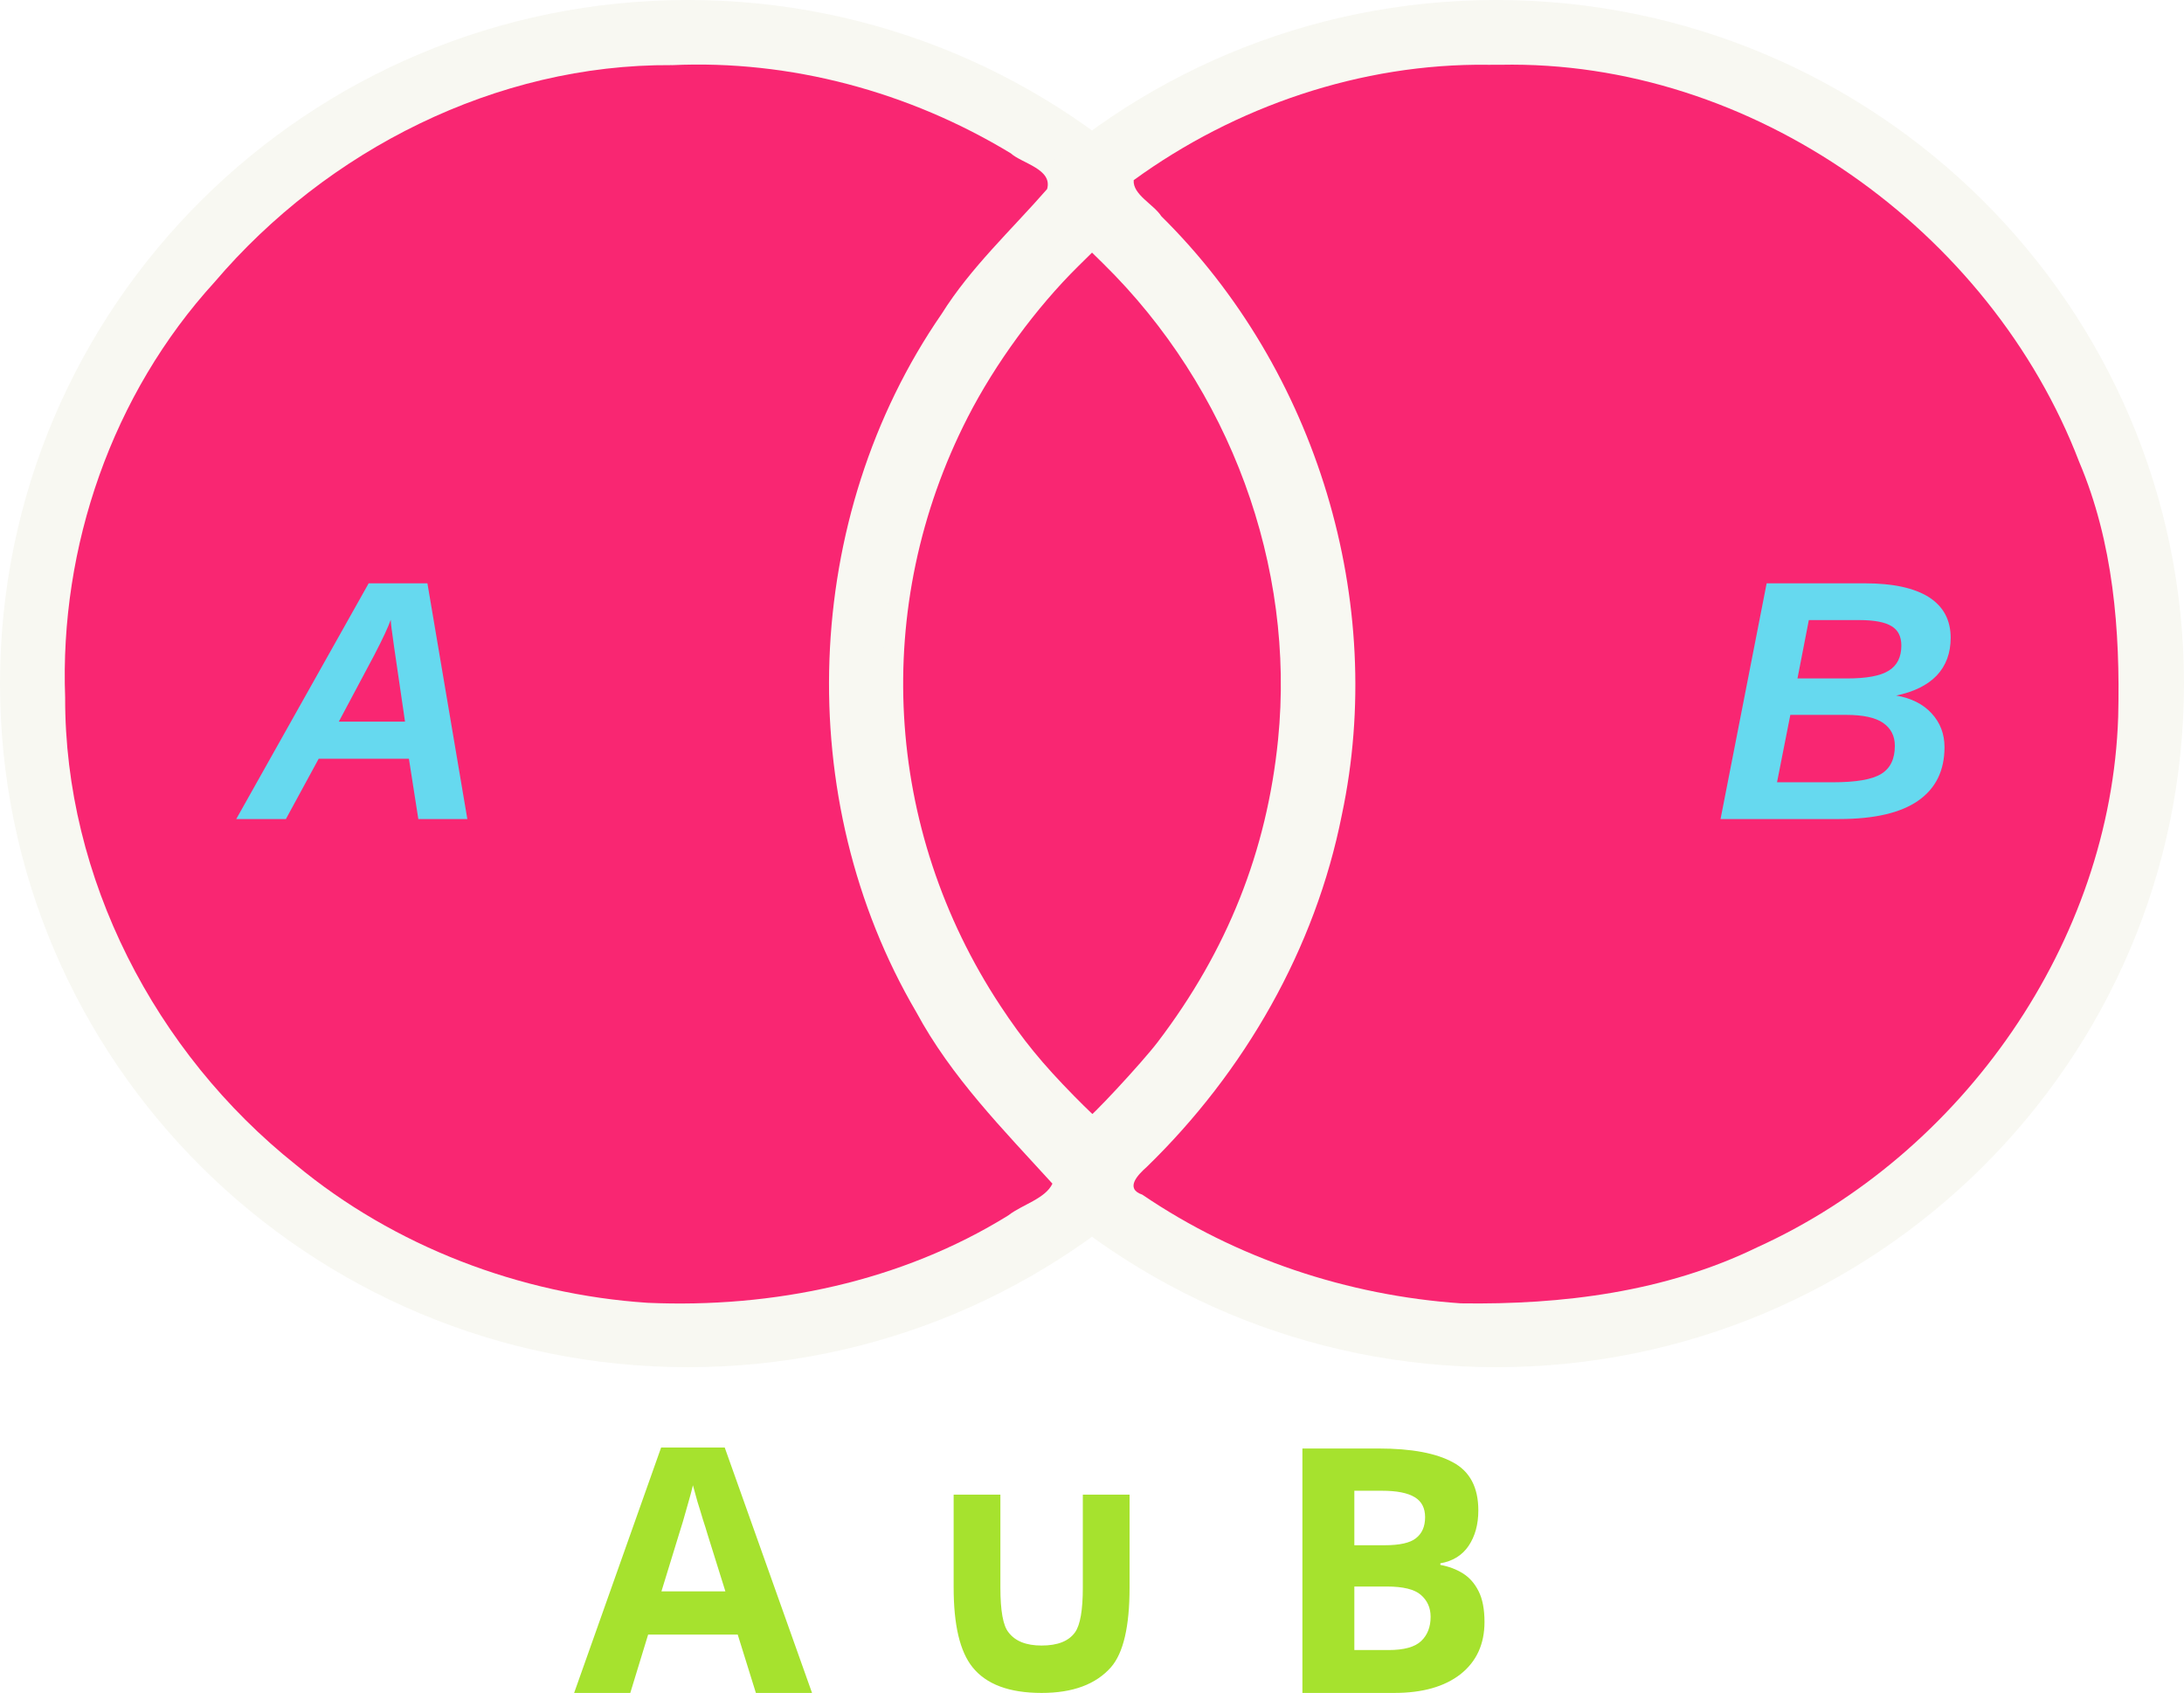
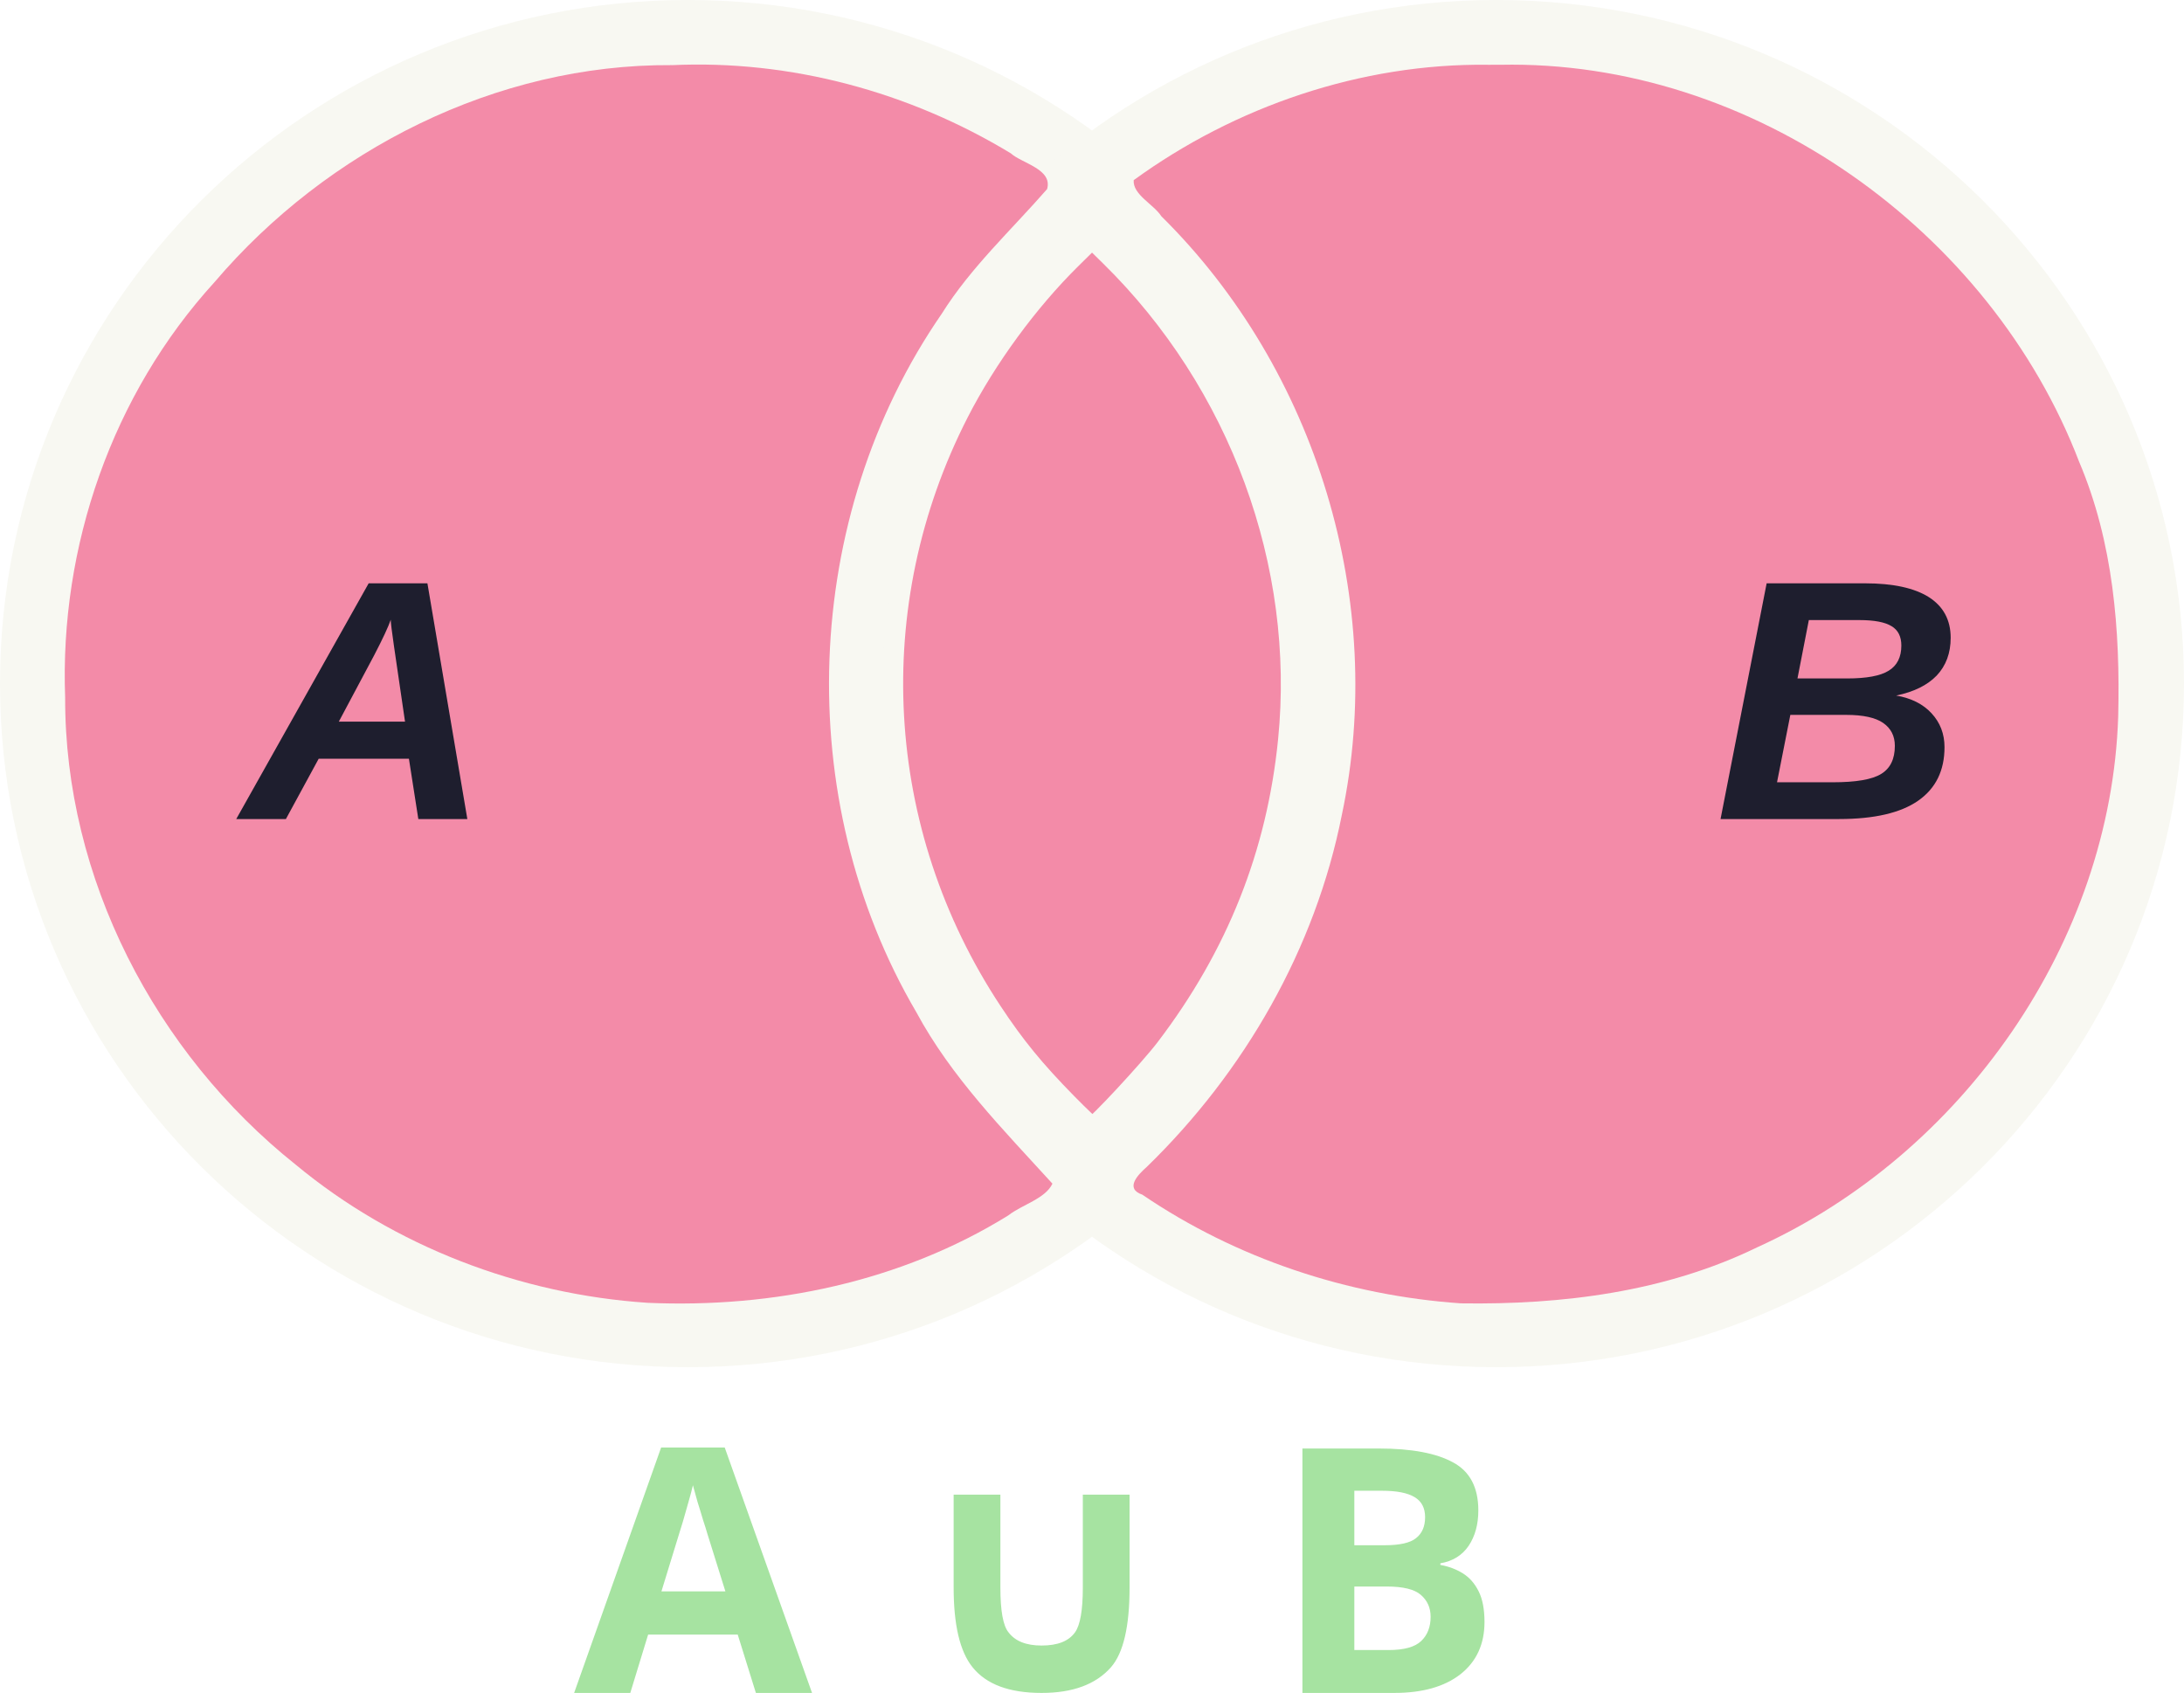
<svg xmlns="http://www.w3.org/2000/svg" width="105.478mm" height="81.764mm" viewBox="0 0 105.478 81.764" version="1.1" id="svg8">
  <defs id="defs2" />
  <g id="layer1" transform="translate(-267.4454,-16.12859)">
    <ellipse style="fill:none;stroke:#f8f8f2;stroke-width:4;stroke-linecap:round;stroke-linejoin:round;stroke-miterlimit:4;stroke-dasharray:none;stroke-dashoffset:0" id="path833" cx="300.664" cy="49.144" rx="31.218" ry="31.016" />
    <ellipse style="fill:none;stroke:#f8f8f2;stroke-width:4;stroke-linecap:round;stroke-linejoin:round;stroke-miterlimit:4;stroke-dasharray:none;stroke-dashoffset:0" id="circle835" cx="339.705" cy="49.144" rx="31.218" ry="31.016" />
-     <path style="opacity:1;fill:#f92672;stroke:none;stroke-width:4;stroke-linecap:round;stroke-linejoin:round;stroke-miterlimit:4;stroke-dasharray:none;stroke-dashoffset:0" d="m 299.885,19.274 c -8.469,-0.057 -16.647,4.101 -22.073,10.474 -4.948,5.419 -7.492,12.779 -7.22,20.067 -0.027,8.714 4.339,17.147 11.139,22.567 4.753,3.943 10.829,6.259 16.989,6.668 6.061,0.266 12.246,-1.012 17.428,-4.225 0.655,-0.515 1.777,-0.796 2.126,-1.529 -2.375,-2.608 -4.886,-5.147 -6.575,-8.284 -6.036,-10.283 -5.558,-23.9 1.226,-33.726 1.407,-2.247 3.371,-4.053 5.092,-6.027 0.274,-0.967 -1.224,-1.242 -1.754,-1.725 -4.89,-2.966 -10.64,-4.527 -16.378,-4.258 z" id="path843" />
-     <path style="opacity:1;fill:#f92672;stroke:none;stroke-width:4;stroke-linecap:round;stroke-linejoin:round;stroke-miterlimit:4;stroke-dasharray:none;stroke-dashoffset:0" d="m 339.294,19.257 c -6.105,-0.073 -12.19,2.005 -17.096,5.573 -0.051,0.702 0.968,1.167 1.335,1.742 7.513,7.421 10.9,18.637 8.718,28.913 -1.281,6.462 -4.696,12.41 -9.426,17.006 -0.417,0.369 -1.078,1.04 -0.209,1.337 4.535,3.084 9.912,4.871 15.382,5.248 4.898,0.073 9.885,-0.547 14.329,-2.714 9.917,-4.507 17.066,-14.742 17.418,-25.619 0.102,-4.17 -0.233,-8.416 -1.882,-12.301 -4.281,-11.179 -15.807,-19.434 -27.953,-19.185 -0.206,-0.003 -0.411,6.56e-4 -0.617,0.001 z" id="path847" />
-     <text xml:space="preserve" style="font-style:italic;font-variant:normal;font-weight:bold;font-stretch:normal;font-size:16.598px;line-height:1.25;font-family:Arial;-inkscape-font-specification:'Arial, Bold Italic';font-variant-ligatures:normal;font-variant-caps:normal;font-variant-numeric:normal;font-variant-east-asian:normal;letter-spacing:0px;word-spacing:0px;fill:#66d9ef;fill-opacity:1;stroke:none;stroke-width:0.265;" x="278.294" y="55.864" id="text851" transform="scale(1.003258,0.9967528)">
-       <tspan id="tspan849" x="278.294" y="55.864" style="font-style:italic;font-variant:normal;font-weight:bold;font-stretch:normal;font-size:16.598px;font-family:Arial;-inkscape-font-specification:'Arial, Bold Italic';font-variant-ligatures:normal;font-variant-caps:normal;font-variant-numeric:normal;font-variant-east-asian:normal;fill:#66d9ef;stroke-width:0.265;">A</tspan>
+     <path style="opacity:1;fill:#f38ba8;stroke:none;stroke-width:4;stroke-linecap:round;stroke-linejoin:round;stroke-miterlimit:4;stroke-dasharray:none;stroke-dashoffset:0" d="m 299.885,19.274 c -8.469,-0.057 -16.647,4.101 -22.073,10.474 -4.948,5.419 -7.492,12.779 -7.22,20.067 -0.027,8.714 4.339,17.147 11.139,22.567 4.753,3.943 10.829,6.259 16.989,6.668 6.061,0.266 12.246,-1.012 17.428,-4.225 0.655,-0.515 1.777,-0.796 2.126,-1.529 -2.375,-2.608 -4.886,-5.147 -6.575,-8.284 -6.036,-10.283 -5.558,-23.9 1.226,-33.726 1.407,-2.247 3.371,-4.053 5.092,-6.027 0.274,-0.967 -1.224,-1.242 -1.754,-1.725 -4.89,-2.966 -10.64,-4.527 -16.378,-4.258 z" id="path843" />
+     <path style="opacity:1;fill:#f38ba8;stroke:none;stroke-width:4;stroke-linecap:round;stroke-linejoin:round;stroke-miterlimit:4;stroke-dasharray:none;stroke-dashoffset:0" d="m 339.294,19.257 c -6.105,-0.073 -12.19,2.005 -17.096,5.573 -0.051,0.702 0.968,1.167 1.335,1.742 7.513,7.421 10.9,18.637 8.718,28.913 -1.281,6.462 -4.696,12.41 -9.426,17.006 -0.417,0.369 -1.078,1.04 -0.209,1.337 4.535,3.084 9.912,4.871 15.382,5.248 4.898,0.073 9.885,-0.547 14.329,-2.714 9.917,-4.507 17.066,-14.742 17.418,-25.619 0.102,-4.17 -0.233,-8.416 -1.882,-12.301 -4.281,-11.179 -15.807,-19.434 -27.953,-19.185 -0.206,-0.003 -0.411,6.56e-4 -0.617,0.001 z" id="path847" />
+     <text xml:space="preserve" style="font-style:italic;font-variant:normal;font-weight:bold;font-stretch:normal;font-size:16.598px;line-height:1.25;font-family:Arial;-inkscape-font-specification:'Arial, Bold Italic';font-variant-ligatures:normal;font-variant-caps:normal;font-variant-numeric:normal;font-variant-east-asian:normal;letter-spacing:0px;word-spacing:0px;fill:#1e1e2e;fill-opacity:1;stroke:none;stroke-width:0.265" x="278.294" y="55.864" id="text851" transform="scale(1.003258,0.9967528)">
+       <tspan id="tspan849" x="278.294" y="55.864" style="font-style:italic;font-variant:normal;font-weight:bold;font-stretch:normal;font-size:16.598px;font-family:Arial;-inkscape-font-specification:'Arial, Bold Italic';font-variant-ligatures:normal;font-variant-caps:normal;font-variant-numeric:normal;font-variant-east-asian:normal;fill:#1e1e2e;stroke-width:0.265">A</tspan>
    </text>
-     <text xml:space="preserve" style="font-style:italic;font-variant:normal;font-weight:bold;font-stretch:normal;font-size:16.598px;line-height:1.25;font-family:Arial;-inkscape-font-specification:'Arial, Bold Italic';font-variant-ligatures:normal;font-variant-caps:normal;font-variant-numeric:normal;font-variant-east-asian:normal;letter-spacing:0px;word-spacing:0px;fill:#66d9ef;fill-opacity:1;stroke:none;stroke-width:0.265;" x="349.105" y="55.864" id="text855" transform="scale(1.003258,0.9967528)">
-       <tspan id="tspan853" x="349.105" y="55.864" style="font-style:italic;font-variant:normal;font-weight:bold;font-stretch:normal;font-size:16.598px;font-family:Arial;-inkscape-font-specification:'Arial, Bold Italic';font-variant-ligatures:normal;font-variant-caps:normal;font-variant-numeric:normal;font-variant-east-asian:normal;fill:#66d9ef;stroke-width:0.265;">B</tspan>
+     <text xml:space="preserve" style="font-style:italic;font-variant:normal;font-weight:bold;font-stretch:normal;font-size:16.598px;line-height:1.25;font-family:Arial;-inkscape-font-specification:'Arial, Bold Italic';font-variant-ligatures:normal;font-variant-caps:normal;font-variant-numeric:normal;font-variant-east-asian:normal;letter-spacing:0px;word-spacing:0px;fill:#1e1e2e;fill-opacity:1;stroke:none;stroke-width:0.265" x="349.105" y="55.864" id="text855" transform="scale(1.003258,0.9967528)">
+       <tspan id="tspan853" x="349.105" y="55.864" style="font-style:italic;font-variant:normal;font-weight:bold;font-stretch:normal;font-size:16.598px;font-family:Arial;-inkscape-font-specification:'Arial, Bold Italic';font-variant-ligatures:normal;font-variant-caps:normal;font-variant-numeric:normal;font-variant-east-asian:normal;fill:#1e1e2e;stroke-width:0.265">B</tspan>
    </text>
-     <text xml:space="preserve" style="font-style:normal;font-variant:normal;font-weight:bold;font-stretch:normal;font-size:16.598px;line-height:1.25;font-family:sans-serif;-inkscape-font-specification:'sans-serif, Bold';font-variant-ligatures:normal;font-variant-caps:normal;font-variant-numeric:normal;font-variant-east-asian:normal;letter-spacing:0px;word-spacing:0px;fill:#a6e22e;fill-opacity:1;stroke:none;stroke-width:0.265;" x="294.214" y="98.212" id="text877" transform="scale(1.003258,0.9967528)">
-       <tspan id="tspan875" x="294.214" y="98.212" style="font-style:normal;font-variant:normal;font-weight:bold;font-stretch:normal;font-size:16.598px;font-family:sans-serif;-inkscape-font-specification:'sans-serif, Bold';font-variant-ligatures:normal;font-variant-caps:normal;font-variant-numeric:normal;font-variant-east-asian:normal;fill:#a6e22e;stroke-width:0.265;">A ∪ B</tspan>
+     <text xml:space="preserve" style="font-style:normal;font-variant:normal;font-weight:bold;font-stretch:normal;font-size:16.598px;line-height:1.25;font-family:sans-serif;-inkscape-font-specification:'sans-serif, Bold';font-variant-ligatures:normal;font-variant-caps:normal;font-variant-numeric:normal;font-variant-east-asian:normal;letter-spacing:0px;word-spacing:0px;fill:#a6e3a1;fill-opacity:1;stroke:none;stroke-width:0.265" x="294.214" y="98.212" id="text877" transform="scale(1.003258,0.9967528)">
+       <tspan id="tspan875" x="294.214" y="98.212" style="font-style:normal;font-variant:normal;font-weight:bold;font-stretch:normal;font-size:16.598px;font-family:sans-serif;-inkscape-font-specification:'sans-serif, Bold';font-variant-ligatures:normal;font-variant-caps:normal;font-variant-numeric:normal;font-variant-east-asian:normal;fill:#a6e3a1;stroke-width:0.265">A ∪ B</tspan>
    </text>
-     <path style="opacity:1;fill:#f92672;stroke:#f8f8f2;stroke-width:3.78;stroke-linecap:round;stroke-linejoin:round" d="m 194.721,201.396 c -5.928,-6.037 -9.513,-10.423 -13.683,-16.743 -21.703,-32.891 -24.008,-74.28 -6.088,-109.321 5.098,-9.968 12.687,-20.342 20.553,-28.097 l 3.829,-3.774 3.33,3.269 c 23.596,23.169 35.746,56.221 32.513,88.447 -2.08,20.734 -9.431,39.212 -22.351,56.185 -2.96,3.888 -12.782,14.453 -13.438,14.453 -0.179,0 -2.278,-1.989 -4.665,-4.419 z" id="path901" transform="matrix(0.2645833,0,0,0.2645833,267.4454,16.12859)" />
+     <path style="opacity:1;fill:#f38ba8;stroke:#f8f8f2;stroke-width:3.78;stroke-linecap:round;stroke-linejoin:round" d="m 194.721,201.396 c -5.928,-6.037 -9.513,-10.423 -13.683,-16.743 -21.703,-32.891 -24.008,-74.28 -6.088,-109.321 5.098,-9.968 12.687,-20.342 20.553,-28.097 l 3.829,-3.774 3.33,3.269 c 23.596,23.169 35.746,56.221 32.513,88.447 -2.08,20.734 -9.431,39.212 -22.351,56.185 -2.96,3.888 -12.782,14.453 -13.438,14.453 -0.179,0 -2.278,-1.989 -4.665,-4.419 z" id="path901" transform="matrix(0.2645833,0,0,0.2645833,267.4454,16.12859)" />
  </g>
</svg>
